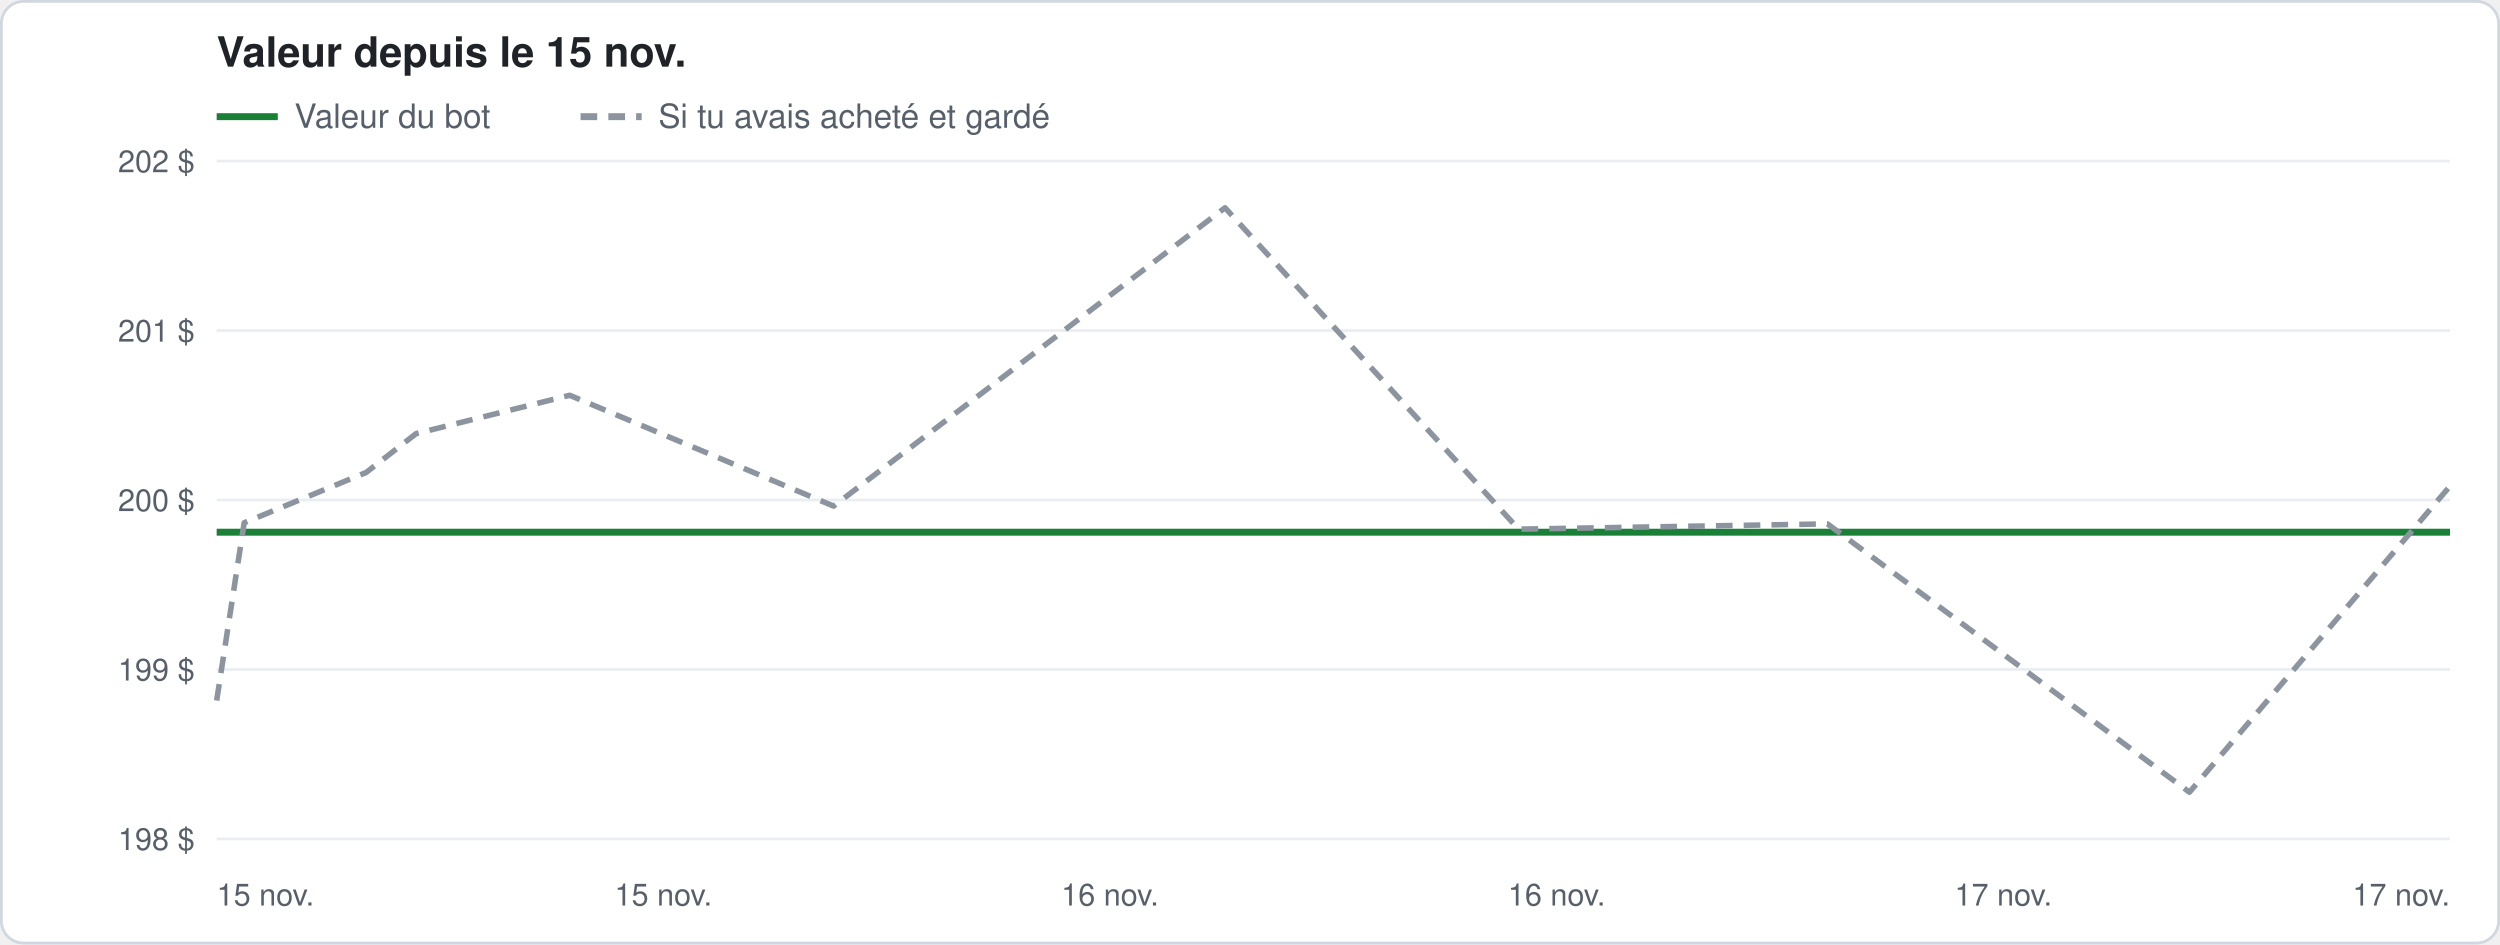
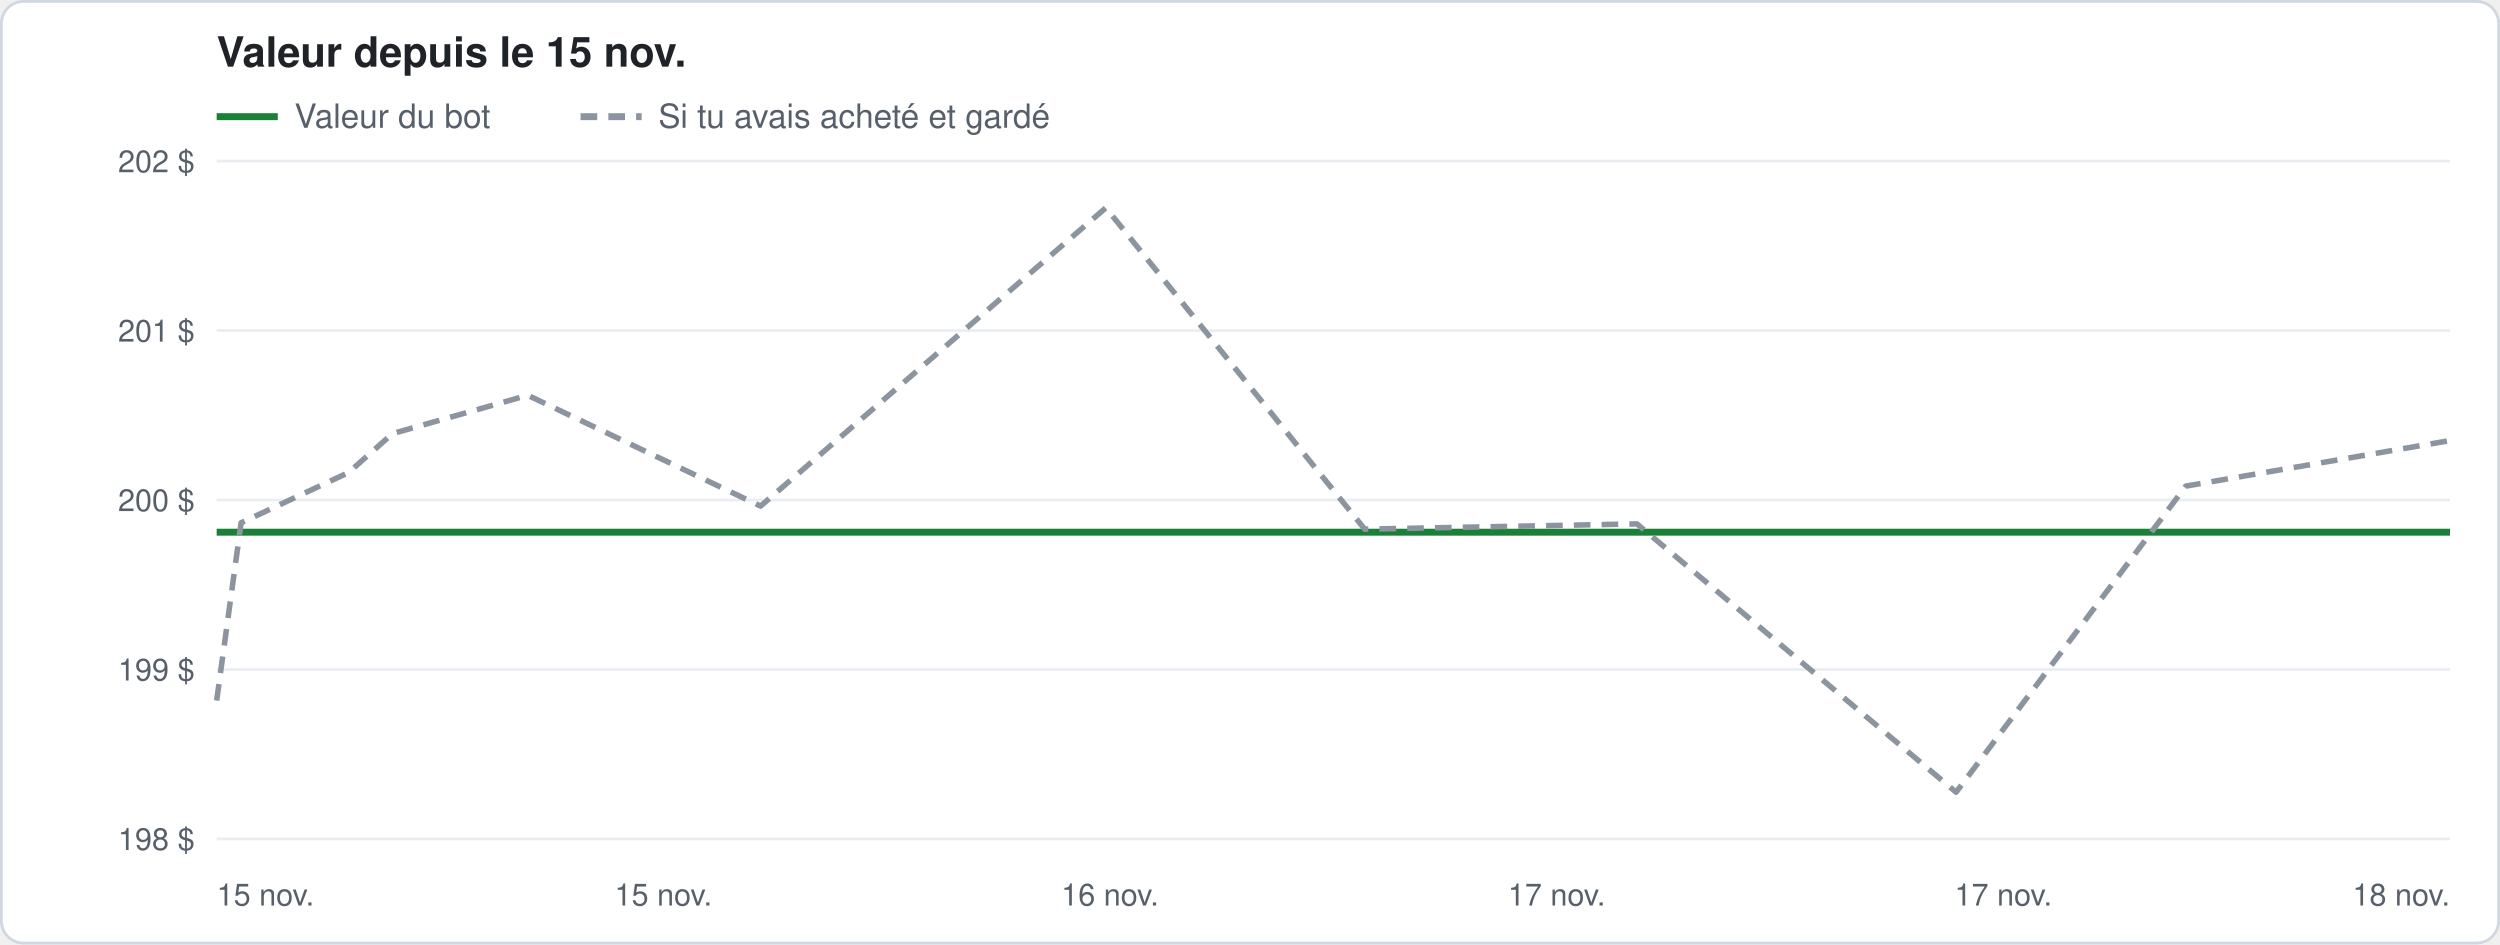
<svg xmlns="http://www.w3.org/2000/svg" width="900" height="340" viewBox="0 0 900 340" font-family="-apple-system, Segoe UI, Helvetica, Arial, sans-serif">
  <rect x="0.5" y="0.5" width="899" height="339" rx="8" fill="#ffffff" stroke="#d0d7de" />
  <text x="78" y="24" font-size="15" font-weight="600" fill="#1f2328">Valeur depuis le 15 nov.</text>
  <line x1="78" y1="42" x2="100" y2="42" stroke="#1a7f37" stroke-width="2.5" />
  <text x="106" y="46" font-size="12" fill="#57606a">Valeur du bot</text>
  <line x1="209" y1="42" x2="231" y2="42" stroke="#8c959f" stroke-width="2.5" stroke-dasharray="6 4" />
  <text x="237" y="46" font-size="12" fill="#57606a">Si tu avais acheté et gardé</text>
  <line x1="78" y1="302.0" x2="882" y2="302.0" stroke="#eaeef2" />
  <text x="70" y="306.0" font-size="11" fill="#57606a" text-anchor="end">198 $</text>
  <line x1="78" y1="241.0" x2="882" y2="241.0" stroke="#eaeef2" />
  <text x="70" y="245.0" font-size="11" fill="#57606a" text-anchor="end">199 $</text>
  <line x1="78" y1="180.0" x2="882" y2="180.0" stroke="#eaeef2" />
  <text x="70" y="184.0" font-size="11" fill="#57606a" text-anchor="end">200 $</text>
  <line x1="78" y1="119.0" x2="882" y2="119.0" stroke="#eaeef2" />
  <text x="70" y="123.0" font-size="11" fill="#57606a" text-anchor="end">201 $</text>
  <line x1="78" y1="58.0" x2="882" y2="58.0" stroke="#eaeef2" />
  <text x="70" y="62.0" font-size="11" fill="#57606a" text-anchor="end">202 $</text>
  <text x="78.0" y="326" font-size="11" fill="#57606a" text-anchor="start">15 nov.</text>
  <text x="238.8" y="326" font-size="11" fill="#57606a" text-anchor="middle">15 nov.</text>
  <text x="399.6" y="326" font-size="11" fill="#57606a" text-anchor="middle">16 nov.</text>
-   <text x="560.4" y="326" font-size="11" fill="#57606a" text-anchor="middle">16 nov.</text>
+   <text x="560.4" y="326" font-size="11" fill="#57606a" text-anchor="middle">17 nov.</text>
  <text x="721.2" y="326" font-size="11" fill="#57606a" text-anchor="middle">17 nov.</text>
-   <text x="882.0" y="326" font-size="11" fill="#57606a" text-anchor="end">17 nov.</text>
-   <polyline points="78.0,191.6 87.9,191.6 131.8,191.6 149.8,191.6 205.1,191.6 300.1,191.6 441.0,191.6 546.7,191.6 657.9,191.6 788.2,191.6 882.0,191.6" fill="none" stroke="#1a7f37" stroke-width="2.5" stroke-linejoin="round" />
-   <polyline points="78.0,252.2 87.9,188.2 131.8,170.1 149.8,156.1 205.1,142.3 300.1,182.2 441.0,74.8 546.7,190.5 657.9,188.6 788.2,285.2 882.0,175.0" fill="none" stroke="#8c959f" stroke-width="2" stroke-linejoin="round" stroke-dasharray="6 4" />
+   <text x="882.0" y="326" font-size="11" fill="#57606a" text-anchor="end">18 nov.</text>
+   <polyline points="78.0,191.6 86.8,191.6 125.5,191.6 141.3,191.6 190.0,191.6 273.8,191.6 398.1,191.6 491.3,191.6 589.3,191.6 704.2,191.6 786.9,191.6 882.0,191.6" fill="none" stroke="#1a7f37" stroke-width="2.5" stroke-linejoin="round" />
+   <polyline points="78.0,252.2 86.8,188.2 125.5,170.1 141.3,156.1 190.0,142.3 273.8,182.2 398.1,74.8 491.3,190.5 589.3,188.6 704.2,285.2 786.9,175.0 882.0,158.6" fill="none" stroke="#8c959f" stroke-width="2" stroke-linejoin="round" stroke-dasharray="6 4" />
</svg>
